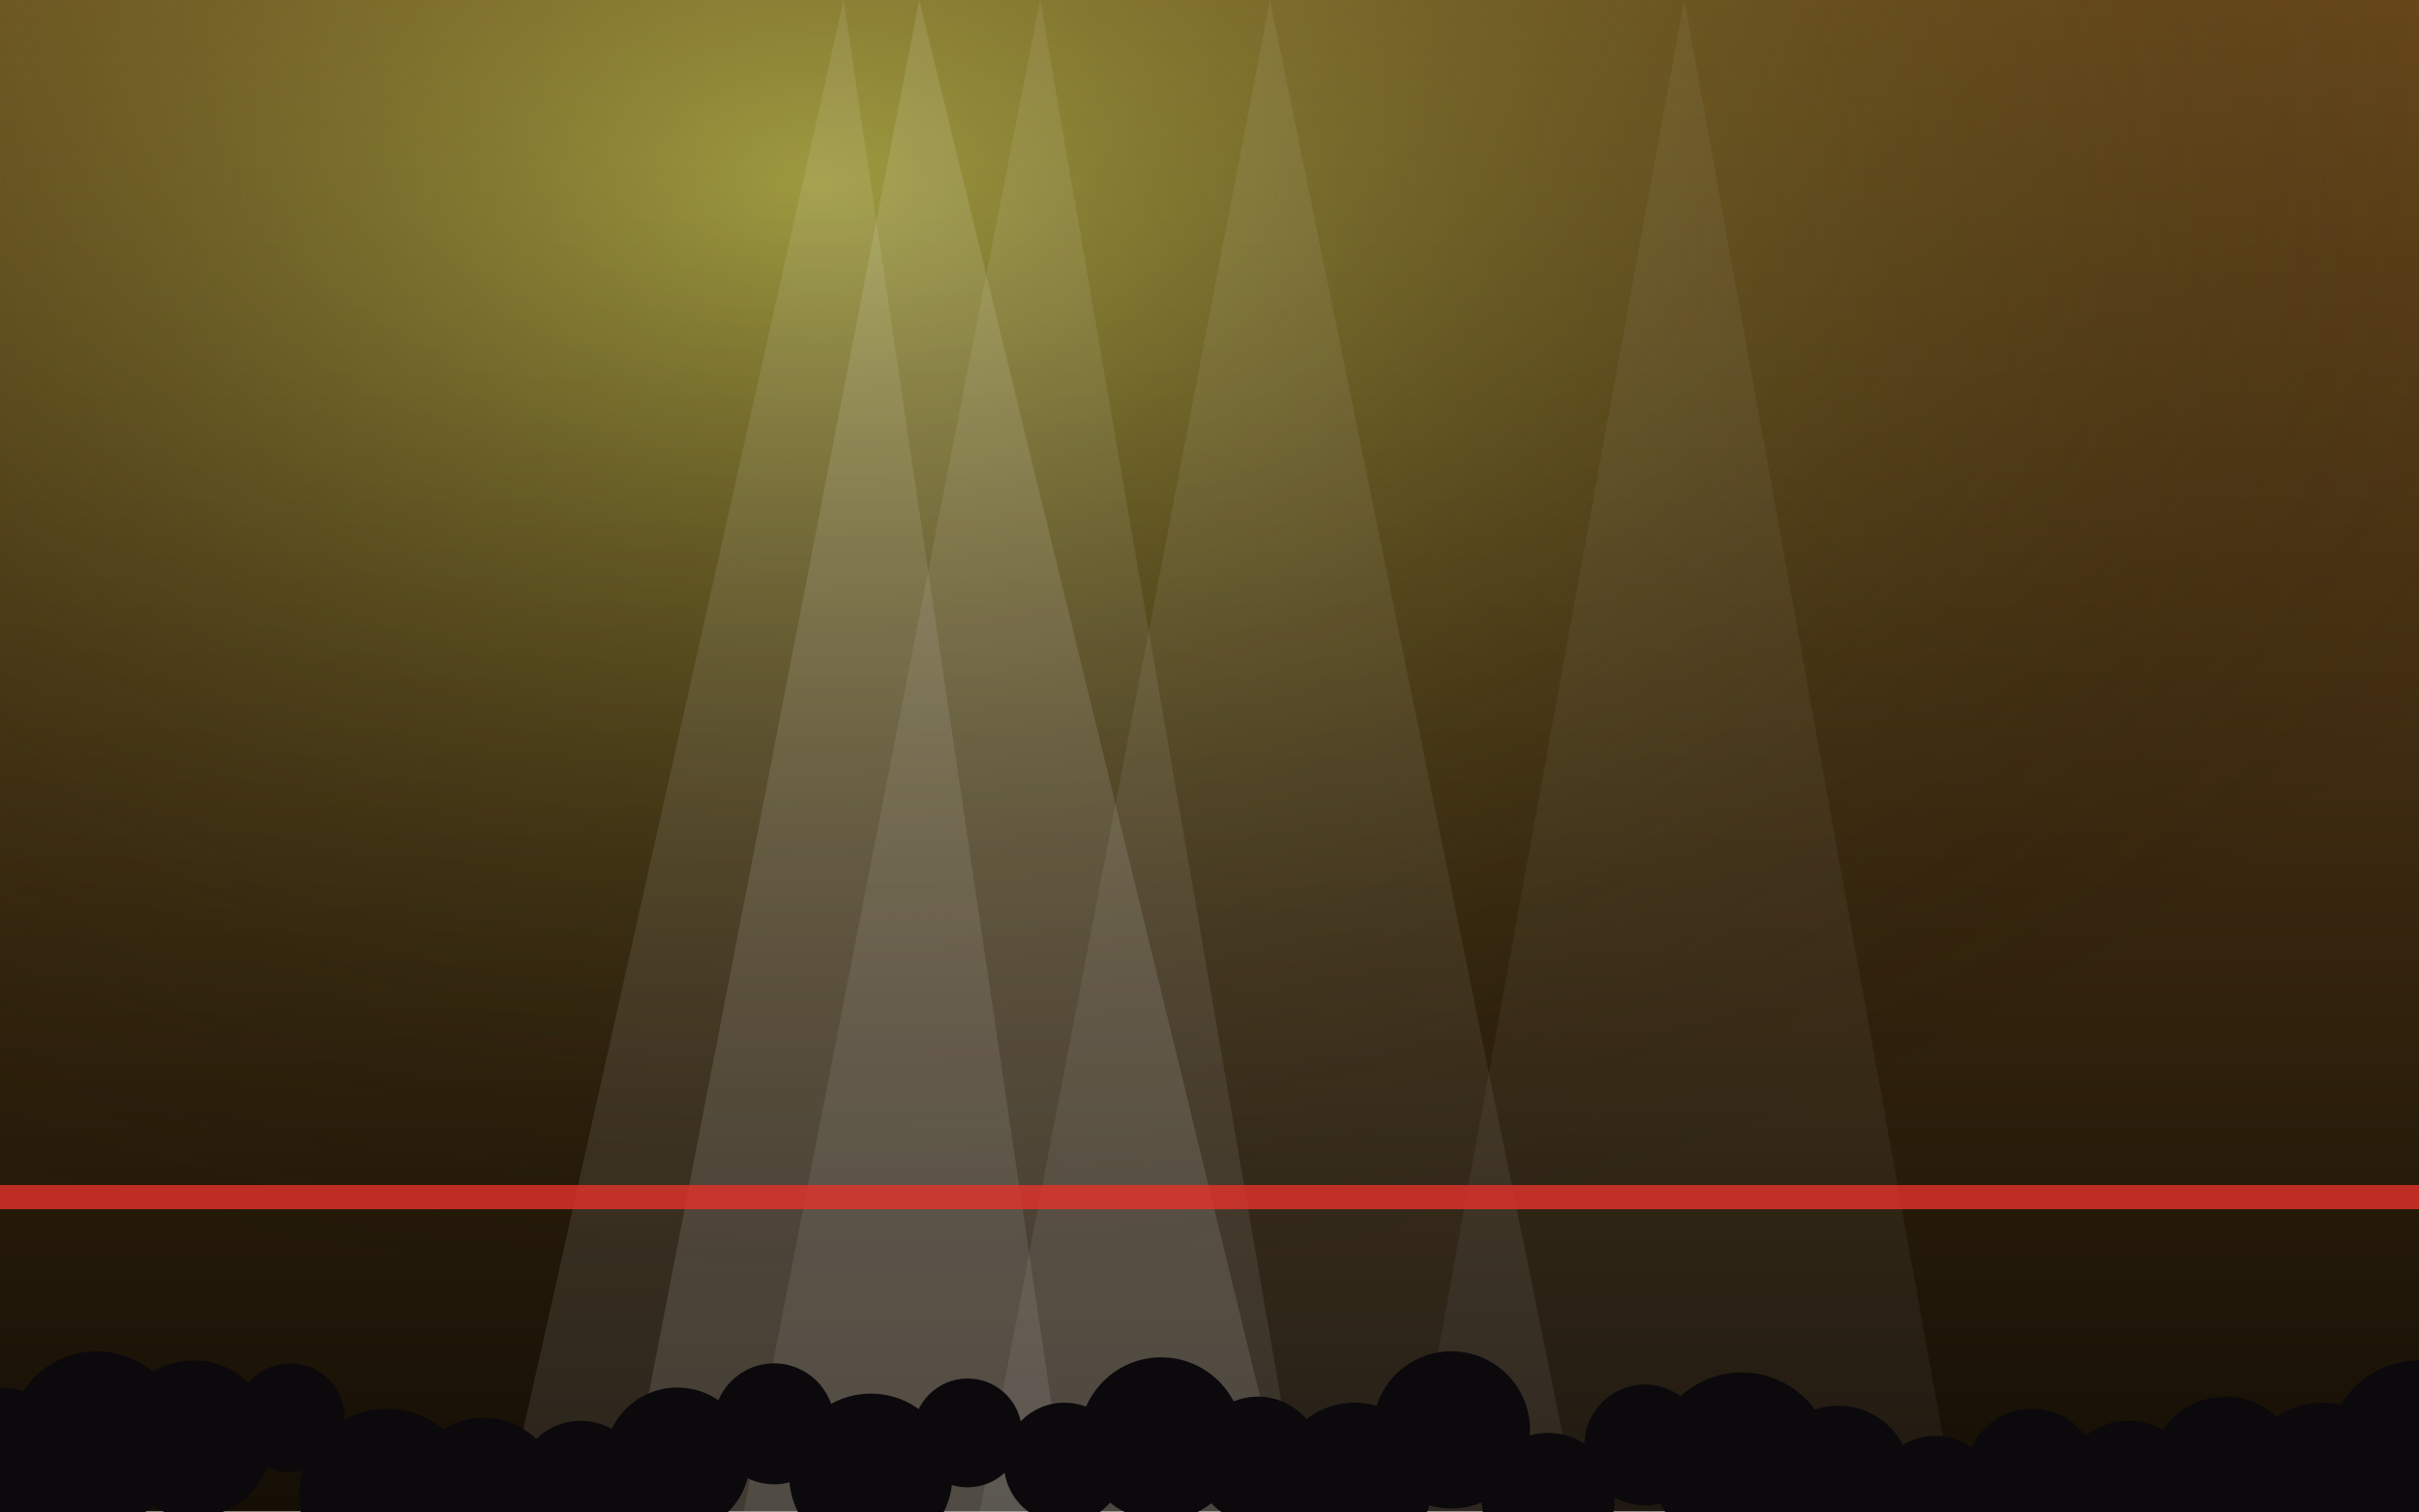
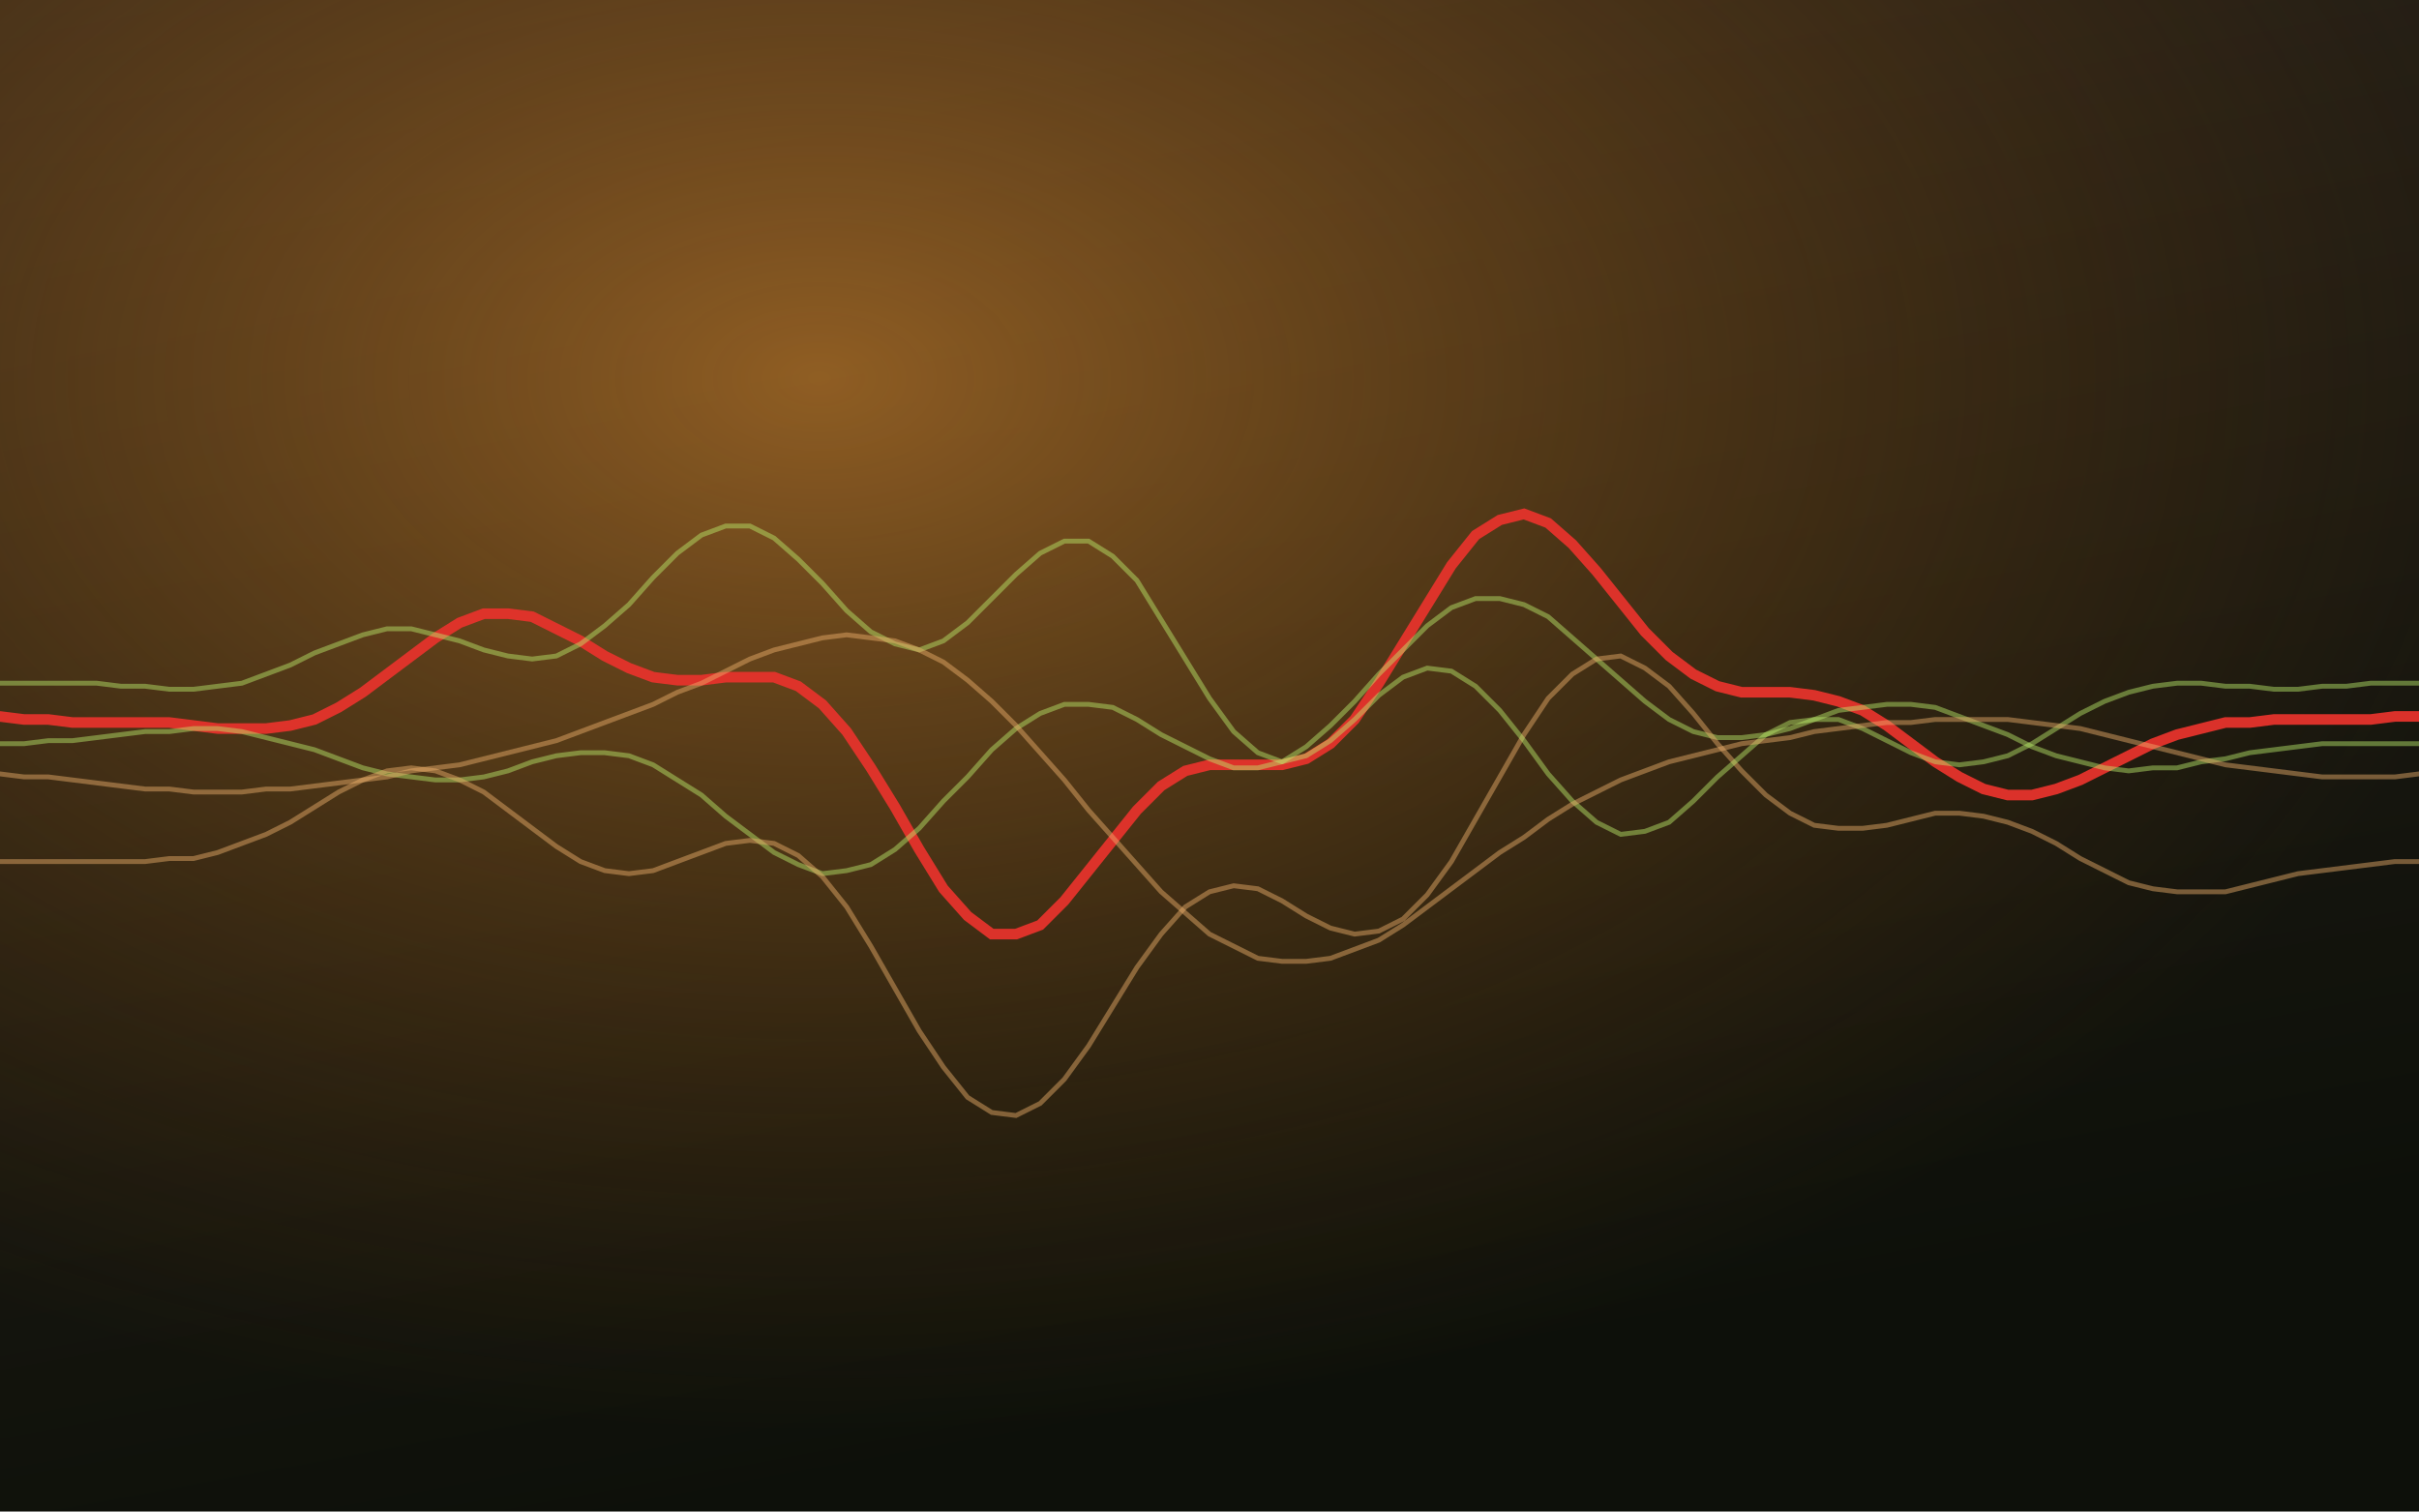
<svg xmlns="http://www.w3.org/2000/svg" viewBox="0 0 800 500" width="800" height="500">
  <defs>
-     <linearGradient id="g" x1="0" y1="0" x2="0" y2="1">
-       <stop offset="0" stop-color="hsl(35,60%,26%)" />
-       <stop offset="1" stop-color="hsl(35,60%,5%)" />
+     <linearGradient id="f" x1="0" y1="0" x2="0.3" y2="1">
+       <stop offset="0" stop-color="hsl(32,30%,14%)" />
+       <stop offset="1" stop-color="hsl(83,25%,5%)" />
    </linearGradient>
-     <radialGradient id="s" cx="0.34" cy="0.12" r="0.75">
-       <stop offset="0" stop-color="hsl(70,85%,68%)" stop-opacity="0.5" />
-       <stop offset="1" stop-color="#000" stop-opacity="0" />
+     <radialGradient id="h" cx="0.34" cy="0.25" r="0.7">
+       <stop offset="0" stop-color="hsl(32,80%,55%)" stop-opacity="0.55" />
+       <stop offset="1" stop-color="hsl(32,80%,30%)" stop-opacity="0" />
    </radialGradient>
+     <linearGradient id="b" x1="0" y1="0" x2="0" y2="1">
+       <stop offset="0" stop-color="#fff" stop-opacity="0.32" />
+       <stop offset="1" stop-color="#fff" stop-opacity="0" />
+     </linearGradient>
+     <linearGradient id="e" x1="0" y1="1" x2="0" y2="0">
+       <stop offset="0" stop-color="#e4322b" />
+       <stop offset="1" stop-color="hsl(83,85%,60%)" />
+     </linearGradient>
  </defs>
-   <rect width="800" height="500" fill="url(#g)" />
-   <rect width="800" height="500" fill="url(#s)" />
-   <polygon points="557,0 466,500 647,500" fill="#fff" opacity="0.05" />
-   <polygon points="420,0 324,500 522,500" fill="#fff" opacity="0.07" />
-   <polygon points="304,0 207,500 426,500" fill="#fff" opacity="0.11" />
-   <polygon points="344,0 246,500 430,500" fill="#fff" opacity="0.08" />
-   <polygon points="279,0 167,500 353,500" fill="#fff" opacity="0.09" />
-   <rect x="0" y="392" width="800" height="8" fill="#e4322b" opacity="0.8" />
-   <circle cx="0" cy="485" r="26" fill="#0b090c" />
-   <circle cx="32" cy="476" r="29" fill="#0b090c" />
-   <circle cx="64" cy="476" r="26" fill="#0b090c" />
-   <circle cx="96" cy="469" r="18" fill="#0b090c" />
-   <circle cx="128" cy="495" r="29" fill="#0b090c" />
-   <circle cx="160" cy="494" r="25" fill="#0b090c" />
-   <circle cx="192" cy="491" r="21" fill="#0b090c" />
-   <circle cx="224" cy="483" r="24" fill="#0b090c" />
-   <circle cx="256" cy="471" r="20" fill="#0b090c" />
-   <circle cx="288" cy="488" r="27" fill="#0b090c" />
-   <circle cx="320" cy="474" r="18" fill="#0b090c" />
-   <circle cx="352" cy="484" r="20" fill="#0b090c" />
-   <circle cx="384" cy="476" r="27" fill="#0b090c" />
-   <circle cx="416" cy="483" r="21" fill="#0b090c" />
-   <circle cx="448" cy="490" r="26" fill="#0b090c" />
-   <circle cx="480" cy="473" r="26" fill="#0b090c" />
-   <circle cx="512" cy="496" r="22" fill="#0b090c" />
-   <circle cx="544" cy="478" r="20" fill="#0b090c" />
-   <circle cx="576" cy="484" r="30" fill="#0b090c" />
-   <circle cx="608" cy="489" r="24" fill="#0b090c" />
-   <circle cx="640" cy="496" r="21" fill="#0b090c" />
-   <circle cx="672" cy="488" r="22" fill="#0b090c" />
-   <circle cx="704" cy="493" r="23" fill="#0b090c" />
-   <circle cx="736" cy="487" r="25" fill="#0b090c" />
-   <circle cx="768" cy="490" r="26" fill="#0b090c" />
-   <circle cx="800" cy="480" r="30" fill="#0b090c" />
+   <rect width="800" height="500" fill="url(#f)" />
+   <rect width="800" height="500" fill="url(#h)" />
+   <polyline points="0,237 8,238 16,238 24,239 32,239 40,239 48,239 56,239 64,240 72,241 80,241 88,241 96,240 104,238 112,234 120,229 128,223 136,217 144,211 152,206 160,203 168,203 176,204 184,208 192,212 200,217 208,221 216,224 224,225 232,225 240,224 248,224 256,224 264,227 272,233 280,242 288,254 296,267 304,281 312,294 320,303 328,309 336,309 344,306 352,298 360,288 368,278 376,268 384,260 392,255 400,253 408,253 416,253 424,253 432,251 440,246 448,238 456,226 464,213 472,200 480,187 488,177 496,172 504,170 512,173 520,180 528,189 536,199 544,209 552,217 560,223 568,227 576,229 584,229 592,229 600,230 608,232 616,235 624,240 632,246 640,252 648,257 656,261 664,263 672,263 680,261 688,258 696,254 704,250 712,246 720,243 728,241 736,239 744,239 752,238 760,238 768,238 776,238 784,238 792,237 800,237" fill="none" stroke="#e4322b" stroke-width="3.5" opacity="0.95" stroke-linecap="round" />
+   <polyline points="0,246 8,246 16,245 24,245 32,244 40,243 48,242 56,242 64,241 72,241 80,242 88,244 96,246 104,248 112,251 120,254 128,256 136,257 144,258 152,258 160,257 168,255 176,252 184,250 192,249 200,249 208,250 216,253 224,258 232,263 240,270 248,276 256,282 264,286 272,289 280,288 288,286 296,281 304,274 312,265 320,257 328,248 336,241 344,236 352,233 360,233 368,234 376,238 384,243 392,247 400,251 408,254 416,254 424,252 432,247 440,240 448,232 456,223 464,215 472,207 480,201 488,198 496,198 504,200 512,204 520,211 528,218 536,225 544,232 552,238 560,242 568,244 576,244 584,243 592,241 600,238 608,235 616,234 624,233 632,233 640,234 648,237 656,240 664,243 672,247 680,250 688,252 696,254 704,255 712,254 720,254 728,252 736,251 744,249 752,248 760,247 768,246 776,246 784,246 792,246 800,246" fill="none" stroke="hsl(83,80%,68%)" stroke-width="1.6" opacity="0.45" stroke-linecap="round" />
+   <polyline points="0,285 8,285 16,285 24,285 32,285 40,285 48,285 56,284 64,284 72,282 80,279 88,276 96,272 104,267 112,262 120,258 128,255 136,254 144,255 152,258 160,262 168,268 176,274 184,280 192,285 200,288 208,289 216,288 224,285 232,282 240,279 248,278 256,279 264,283 272,290 280,300 288,313 296,327 304,341 312,353 320,363 328,368 336,369 344,365 352,357 360,346 368,333 376,320 384,309 392,300 400,295 408,293 416,294 424,298 432,303 440,307 448,309 456,308 464,304 472,296 480,285 488,271 496,257 504,243 512,231 520,223 528,218 536,217 544,221 552,227 560,236 568,246 576,255 584,263 592,269 600,273 608,274 616,274 624,273 632,271 640,269 648,269 656,270 664,272 672,275 680,279 688,284 696,288 704,292 712,294 720,295 728,295 736,295 744,293 752,291 760,289 768,288 776,287 784,286 792,285 800,285" fill="none" stroke="hsl(32,80%,68%)" stroke-width="1.6" opacity="0.45" stroke-linecap="round" />
+   <polyline points="0,226 8,226 16,226 24,226 32,226 40,227 48,227 56,228 64,228 72,227 80,226 88,223 96,220 104,216 112,213 120,210 128,208 136,208 144,210 152,212 160,215 168,217 176,218 184,217 192,213 200,207 208,200 216,191 224,183 232,177 240,174 248,174 256,178 264,185 272,193 280,202 288,209 296,213 304,215 312,212 320,206 328,198 336,190 344,183 352,179 360,179 368,184 376,192 384,205 392,218 400,231 408,242 416,249 424,252 432,250 440,245 448,238 456,230 464,224 472,221 480,222 488,227 496,235 504,245 512,256 520,265 528,272 536,276 544,275 552,272 560,265 568,257 576,250 584,243 592,239 600,238 608,238 616,241 624,245 632,249 640,252 648,253 656,252 664,250 672,246 680,241 688,236 696,232 704,229 712,227 720,226 728,226 736,227 744,227 752,228 760,228 768,227 776,227 784,226 792,226 800,226" fill="none" stroke="hsl(83,80%,68%)" stroke-width="1.6" opacity="0.45" stroke-linecap="round" />
+   <polyline points="0,256 8,257 16,257 24,258 32,259 40,260 48,261 56,261 64,262 72,262 80,262 88,261 96,261 104,260 112,259 120,258 128,257 136,255 144,254 152,253 160,251 168,249 176,247 184,245 192,242 200,239 208,236 216,233 224,229 232,226 240,222 248,218 256,215 264,213 272,211 280,210 288,211 296,212 304,215 312,219 320,225 328,232 336,240 344,249 352,258 360,268 368,277 376,286 384,295 392,302 400,309 408,313 416,317 424,318 432,318 440,317 448,314 456,311 464,306 472,300 480,294 488,288 496,282 504,277 512,271 520,266 528,262 536,258 544,255 552,252 560,250 568,248 576,246 584,245 592,244 600,242 608,241 616,240 624,239 632,239 640,238 648,238 656,238 664,238 672,239 680,240 688,241 696,243 704,245 712,247 720,249 728,251 736,253 744,254 752,255 760,256 768,257 776,257 784,257 792,257 800,256" fill="none" stroke="hsl(32,80%,68%)" stroke-width="1.6" opacity="0.45" stroke-linecap="round" />
</svg>
